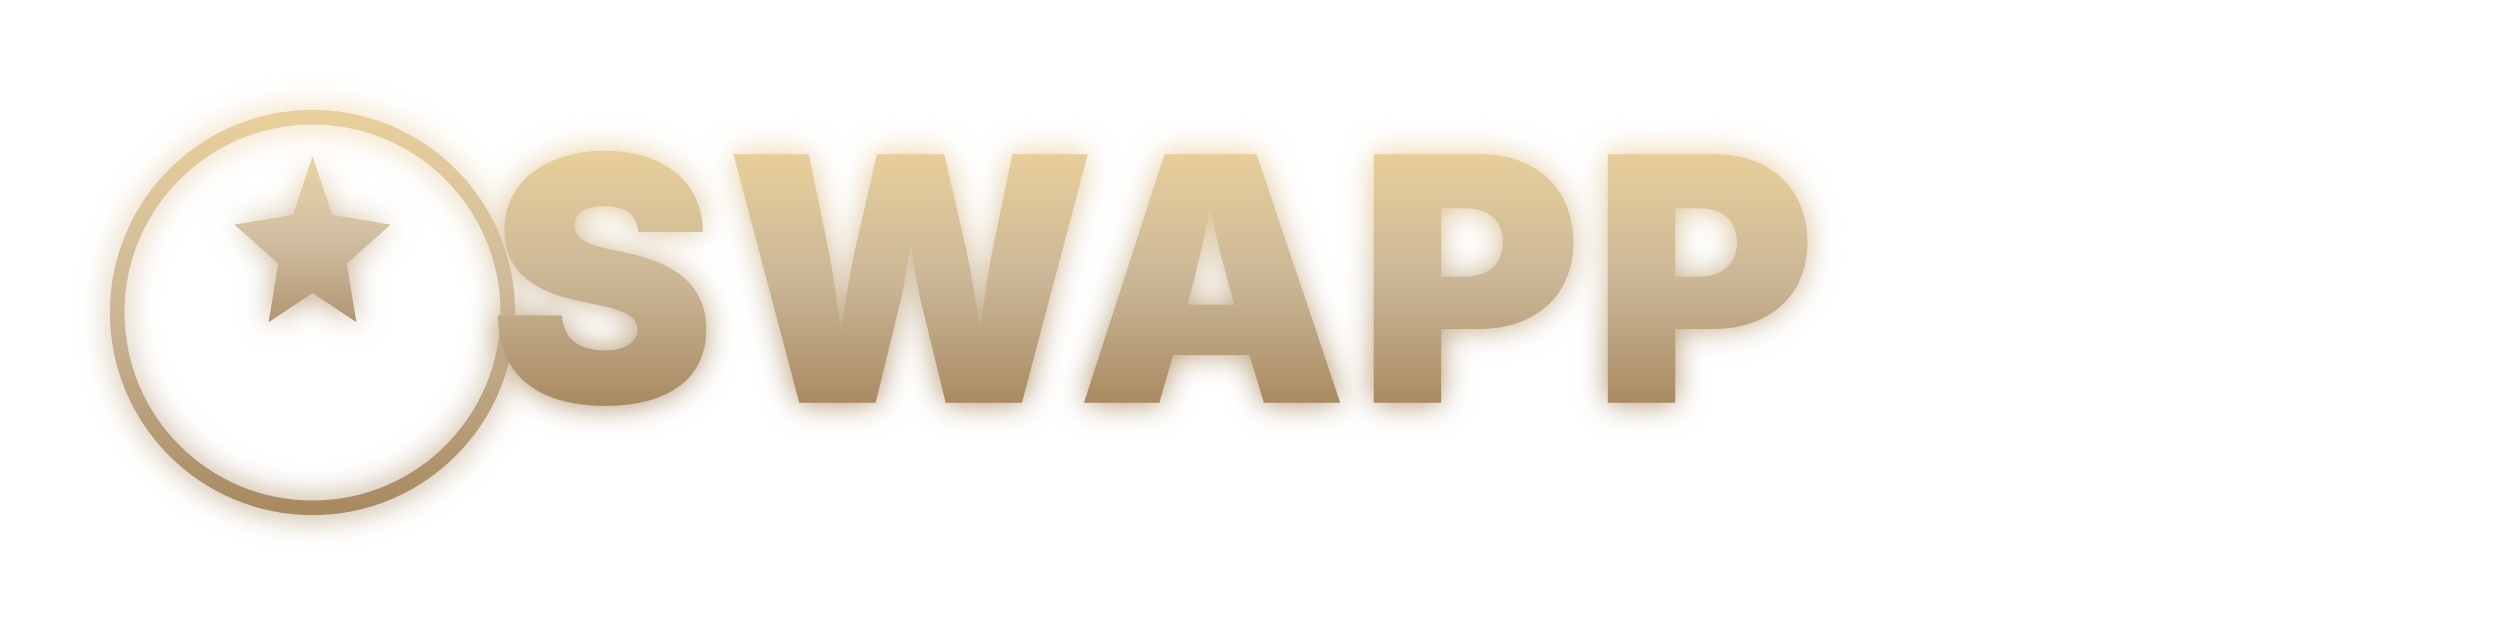
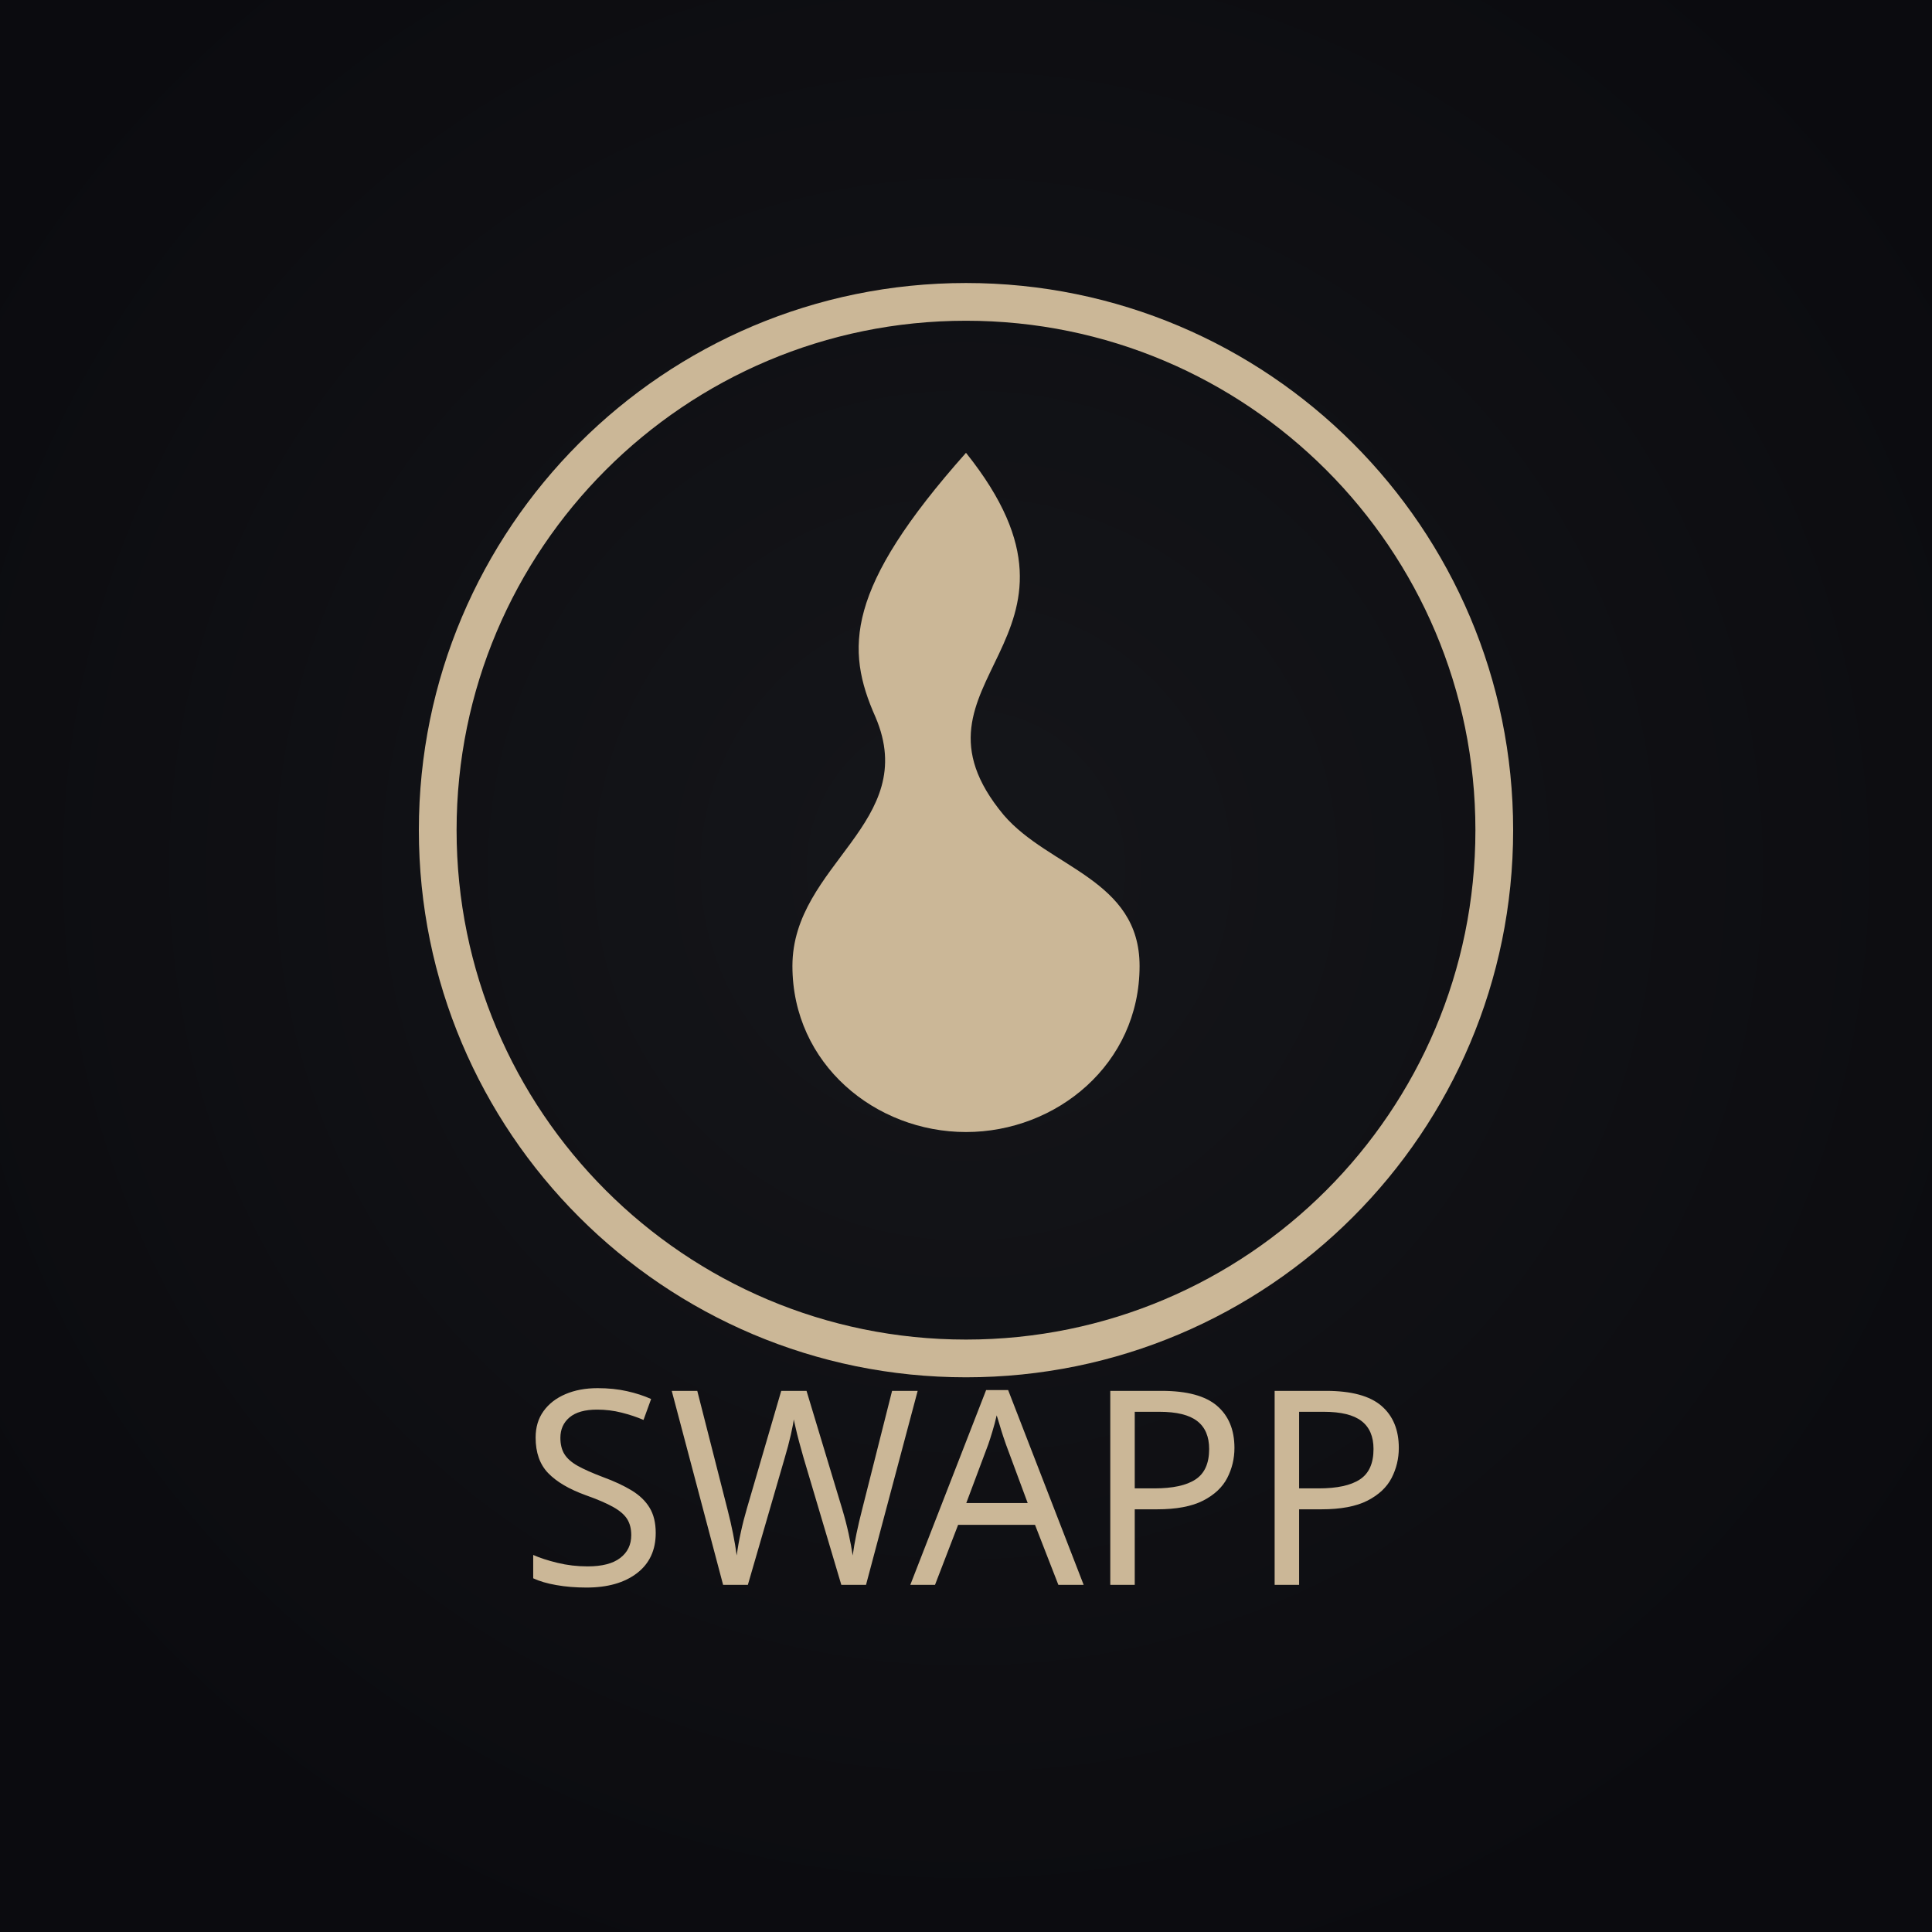
- <svg xmlns="http://www.w3.org/2000/svg" width="1024" height="256" viewBox="0 0 1024 256">
+ <svg xmlns="http://www.w3.org/2000/svg" viewBox="0 0 512 512" role="img" aria-label="SWAPP">
  <defs>
-     <linearGradient id="gold" x1="0%" y1="0%" x2="0%" y2="100%">
-       <stop offset="0%" stop-color="#E8CF9B" />
-       <stop offset="50%" stop-color="#CBB797" />
-       <stop offset="100%" stop-color="#A88A61" />
-     </linearGradient>
-     <filter id="softGlow" x="-30%" y="-30%" width="160%" height="160%">
-       <feGaussianBlur stdDeviation="6" result="blur" />
-       <feMerge>
-         <feMergeNode in="blur" />
-         <feMergeNode in="SourceGraphic" />
-       </feMerge>
-     </filter>
+     <radialGradient id="bg" cx="50%" cy="45%" r="60%">
+       <stop offset="0%" stop-color="#15161a" />
+       <stop offset="100%" stop-color="#0b0b0f" />
+     </radialGradient>
  </defs>
-   <g transform="translate(40,40)">
-     <circle cx="88" cy="88" r="80" fill="none" stroke="url(#gold)" stroke-width="6" filter="url(#softGlow)" />
-     <path d="M88,24 L96,48 L120,52 L102,68 L106,92 L88,80 L70,92 L74,68 L56,52 L80,48 Z" fill="url(#gold)" opacity="0.9" filter="url(#softGlow)" />
+   <rect width="512" height="512" fill="url(#bg)" />
+   <circle cx="256" cy="220" r="140" fill="none" stroke="#cbb797" stroke-width="10" />
+   <g fill="#cbb797">
+     <path d="M256 120c40 50-20 60 10 96 12 14 36 17 36 40 0 26-22 44-46 44s-46-18-46-44c0-27 34-38 22-66-8-18-8-34 24-70z" />
  </g>
-   <g transform="translate(200,55)">
-     <text x="0" y="110" font-family="Segoe UI, Inter, Roboto, Helvetica, Arial, sans-serif" font-weight="900" font-size="140" fill="url(#gold)" filter="url(#softGlow)" letter-spacing="4">SWAPP</text>
-   </g>
+   <text x="50%" y="420" text-anchor="middle" font-family="Verdana, Geneva, sans-serif" font-size="72" fill="#cbb797">SWAPP</text>
</svg>
